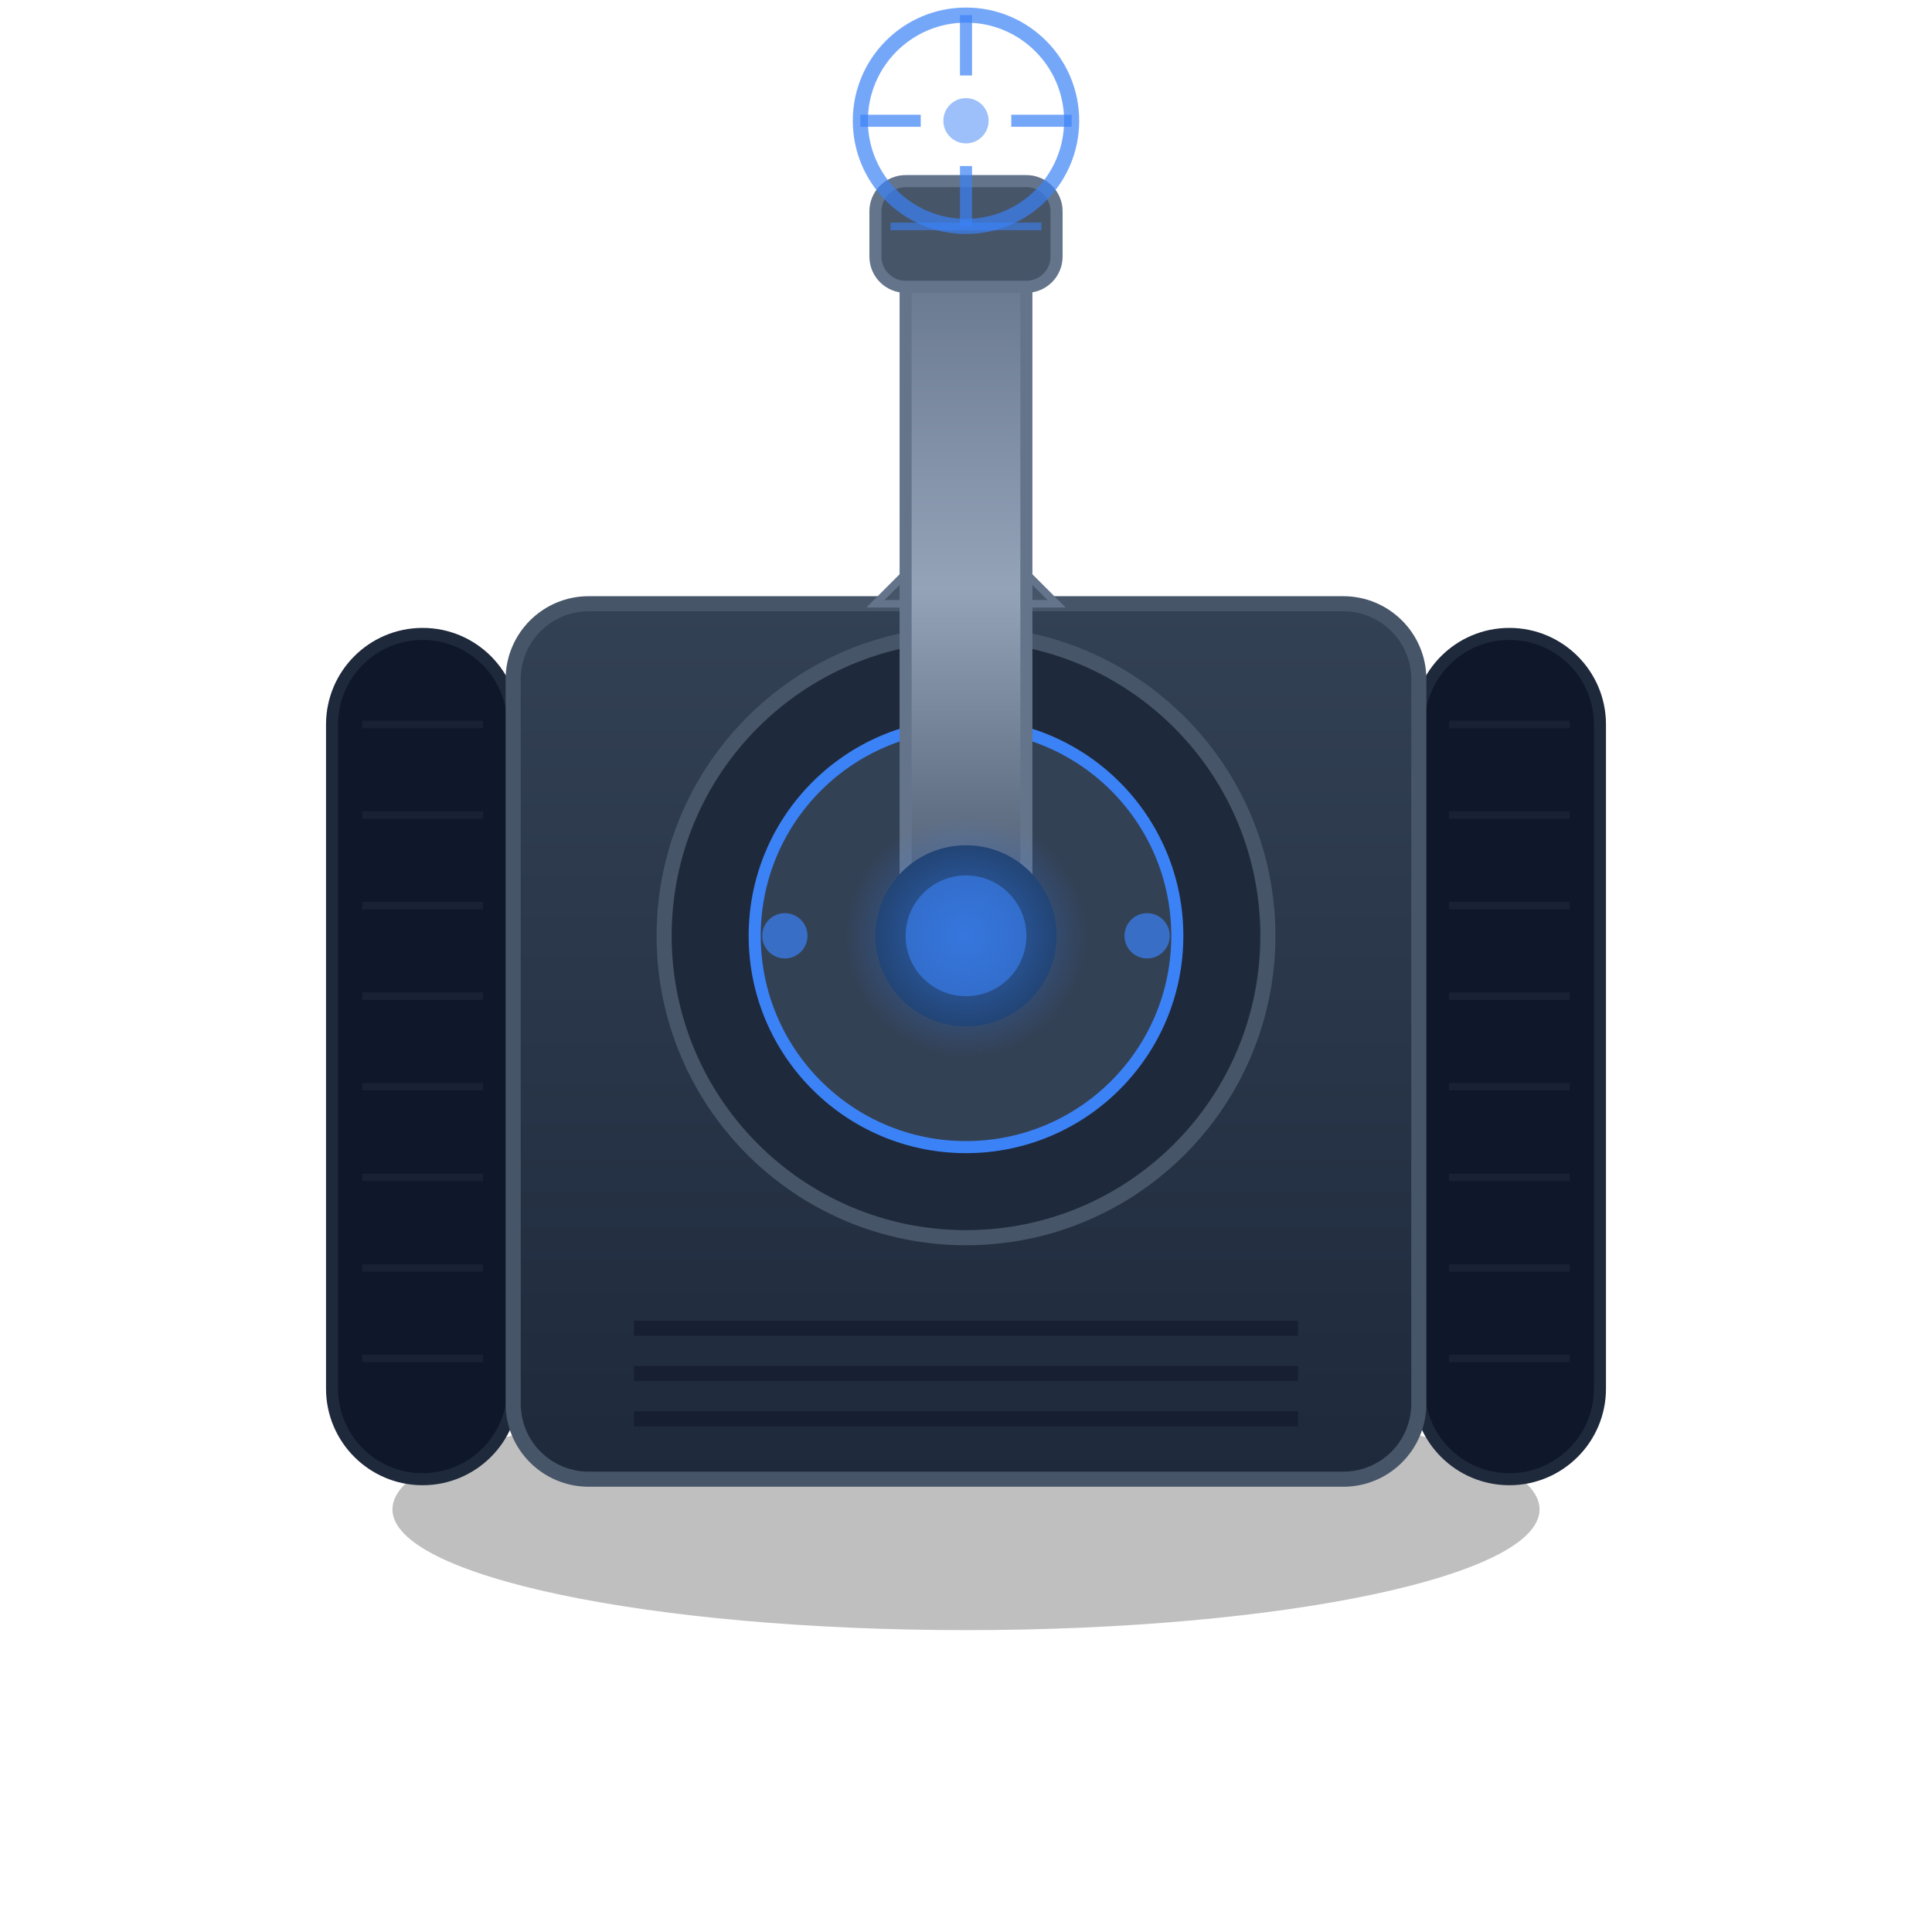
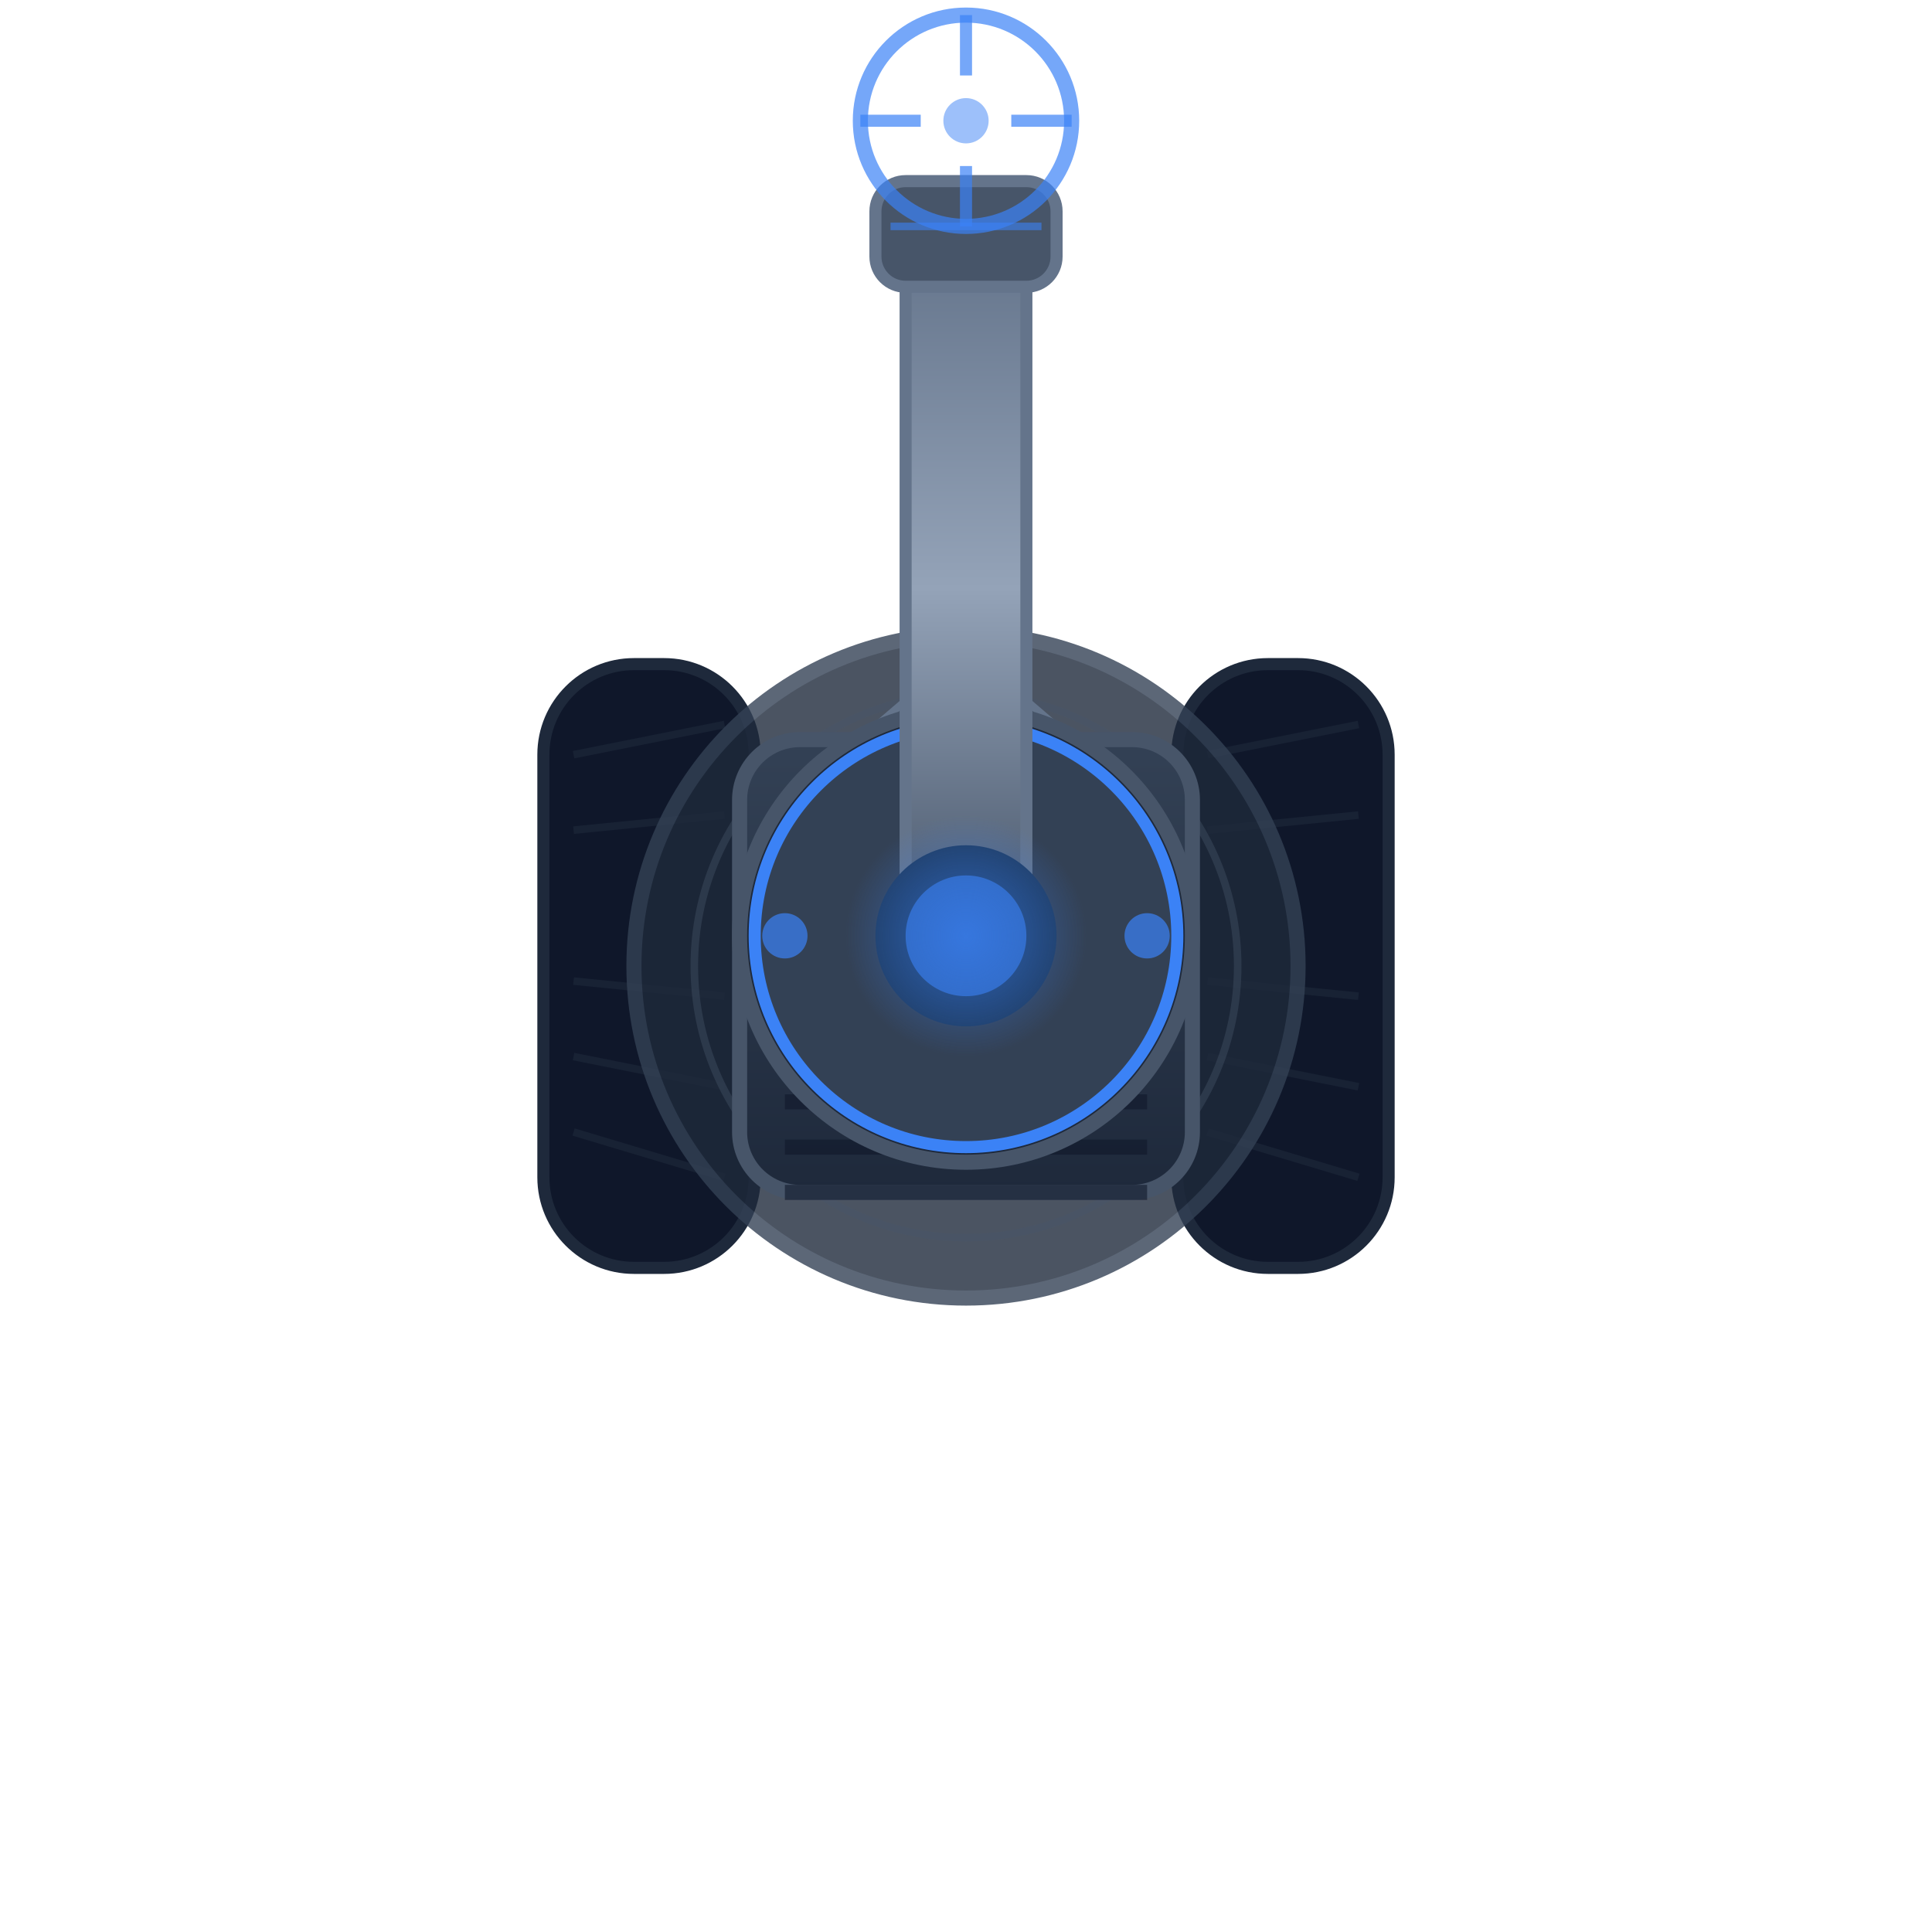
<svg xmlns="http://www.w3.org/2000/svg" viewBox="0 0 128 128">
  <defs>
    <linearGradient id="sen-hull" x1="0" y1="0" x2="0" y2="1">
      <stop offset="0%" stop-color="#334155" />
      <stop offset="100%" stop-color="#1e293b" />
    </linearGradient>
    <linearGradient id="sen-barrel" x1="0" y1="1" x2="0" y2="0">
      <stop offset="0%" stop-color="#475569" />
      <stop offset="50%" stop-color="#94a3b8" />
      <stop offset="100%" stop-color="#64748b" />
    </linearGradient>
    <radialGradient id="sen-glow" cx="50%" cy="50%" r="50%">
      <stop offset="0%" stop-color="#3b82f6" stop-opacity="0.6" />
      <stop offset="100%" stop-color="#3b82f6" stop-opacity="0" />
    </radialGradient>
  </defs>
-   <ellipse cx="64" cy="100" rx="38" ry="8" fill="#000" opacity="0.25" />
-   <rect x="22" y="42" width="12" height="56" rx="6" fill="#0f172a" stroke="#1e293b" stroke-width="0.8" />
-   <line x1="24" y1="48" x2="32" y2="48" stroke="#1e293b" stroke-width="0.5" opacity="0.6" />
-   <line x1="24" y1="54" x2="32" y2="54" stroke="#1e293b" stroke-width="0.5" opacity="0.6" />
-   <line x1="24" y1="60" x2="32" y2="60" stroke="#1e293b" stroke-width="0.5" opacity="0.6" />
-   <line x1="24" y1="66" x2="32" y2="66" stroke="#1e293b" stroke-width="0.5" opacity="0.6" />
-   <line x1="24" y1="72" x2="32" y2="72" stroke="#1e293b" stroke-width="0.5" opacity="0.6" />
-   <line x1="24" y1="78" x2="32" y2="78" stroke="#1e293b" stroke-width="0.5" opacity="0.6" />
-   <line x1="24" y1="84" x2="32" y2="84" stroke="#1e293b" stroke-width="0.5" opacity="0.6" />
-   <line x1="24" y1="90" x2="32" y2="90" stroke="#1e293b" stroke-width="0.5" opacity="0.6" />
-   <rect x="94" y="42" width="12" height="56" rx="6" fill="#0f172a" stroke="#1e293b" stroke-width="0.8" />
-   <line x1="96" y1="48" x2="104" y2="48" stroke="#1e293b" stroke-width="0.5" opacity="0.6" />
-   <line x1="96" y1="54" x2="104" y2="54" stroke="#1e293b" stroke-width="0.5" opacity="0.6" />
-   <line x1="96" y1="60" x2="104" y2="60" stroke="#1e293b" stroke-width="0.5" opacity="0.6" />
-   <line x1="96" y1="66" x2="104" y2="66" stroke="#1e293b" stroke-width="0.5" opacity="0.6" />
-   <line x1="96" y1="72" x2="104" y2="72" stroke="#1e293b" stroke-width="0.5" opacity="0.6" />
-   <line x1="96" y1="78" x2="104" y2="78" stroke="#1e293b" stroke-width="0.5" opacity="0.6" />
-   <line x1="96" y1="84" x2="104" y2="84" stroke="#1e293b" stroke-width="0.5" opacity="0.6" />
-   <line x1="96" y1="90" x2="104" y2="90" stroke="#1e293b" stroke-width="0.5" opacity="0.6" />
-   <rect x="34" y="40" width="60" height="58" rx="5" fill="url(#sen-hull)" stroke="#475569" stroke-width="1" />
-   <polygon points="58,40 64,34 70,40" fill="#475569" stroke="#64748b" stroke-width="0.5" />
-   <line x1="42" y1="88" x2="86" y2="88" stroke="#0f172a" stroke-width="1" opacity="0.6" />
-   <line x1="42" y1="91" x2="86" y2="91" stroke="#0f172a" stroke-width="1" opacity="0.6" />
-   <line x1="42" y1="94" x2="86" y2="94" stroke="#0f172a" stroke-width="1" opacity="0.6" />
-   <circle cx="64" cy="62" r="20" fill="#1e293b" stroke="#475569" stroke-width="1" />
+   <rect x="36" y="44" width="14" height="40" rx="6" fill="#0f172a" stroke="#1e293b" stroke-width="0.8" />
+   <line x1="38" y1="50" x2="48" y2="48" stroke="#1e293b" stroke-width="0.5" opacity="0.6" />
+   <line x1="38" y1="55" x2="48" y2="54" stroke="#1e293b" stroke-width="0.5" opacity="0.6" />
+   <line x1="38" y1="65" x2="48" y2="66" stroke="#1e293b" stroke-width="0.5" opacity="0.6" />
+   <line x1="38" y1="70" x2="48" y2="72" stroke="#1e293b" stroke-width="0.5" opacity="0.6" />
+   <line x1="38" y1="75" x2="48" y2="78" stroke="#1e293b" stroke-width="0.5" opacity="0.6" />
+   <rect x="78" y="44" width="14" height="40" rx="6" fill="#0f172a" stroke="#1e293b" stroke-width="0.8" />
+   <line x1="80" y1="50" x2="90" y2="48" stroke="#1e293b" stroke-width="0.5" opacity="0.6" />
+   <line x1="80" y1="55" x2="90" y2="54" stroke="#1e293b" stroke-width="0.5" opacity="0.6" />
+   <line x1="80" y1="65" x2="90" y2="66" stroke="#1e293b" stroke-width="0.5" opacity="0.6" />
+   <line x1="80" y1="70" x2="90" y2="72" stroke="#1e293b" stroke-width="0.5" opacity="0.6" />
+   <line x1="80" y1="75" x2="90" y2="78" stroke="#1e293b" stroke-width="0.5" opacity="0.6" />
+   <circle cx="64" cy="64" r="22" fill="#1e293b" stroke="#334155" stroke-width="1" opacity="0.8" />
+   <circle cx="64" cy="64" r="18" fill="none" stroke="#475569" stroke-width="0.5" opacity="0.4" />
+   <rect x="49" y="49" width="30" height="30" rx="4" fill="url(#sen-hull)" stroke="#475569" stroke-width="1" />
+   <polygon points="57,49 64,43 71,49" fill="#475569" stroke="#64748b" stroke-width="0.5" />
+   <line x1="52" y1="73" x2="76" y2="73" stroke="#0f172a" stroke-width="1" opacity="0.6" />
+   <line x1="52" y1="76" x2="76" y2="76" stroke="#0f172a" stroke-width="1" opacity="0.6" />
+   <line x1="52" y1="79" x2="76" y2="79" stroke="#0f172a" stroke-width="1" opacity="0.6" />
+   <circle cx="64" cy="62" r="15" fill="#1e293b" stroke="#475569" stroke-width="1" />
  <circle cx="64" cy="62" r="14" fill="#334155" stroke="#3b82f6" stroke-width="0.8" />
  <rect x="60" y="16" width="8" height="46" rx="2" fill="url(#sen-barrel)" stroke="#64748b" stroke-width="0.8" />
  <rect x="58" y="12" width="12" height="7" rx="2" fill="#475569" stroke="#64748b" stroke-width="0.8" />
  <line x1="59" y1="15" x2="69" y2="15" stroke="#3b82f6" stroke-width="0.5" opacity="0.6" />
  <circle cx="64" cy="8" r="7" fill="none" stroke="#3b82f6" stroke-width="1" opacity="0.7" />
  <line x1="64" y1="1" x2="64" y2="5" stroke="#3b82f6" stroke-width="0.8" opacity="0.7" />
  <line x1="64" y1="11" x2="64" y2="15" stroke="#3b82f6" stroke-width="0.8" opacity="0.7" />
  <line x1="57" y1="8" x2="61" y2="8" stroke="#3b82f6" stroke-width="0.8" opacity="0.7" />
  <line x1="67" y1="8" x2="71" y2="8" stroke="#3b82f6" stroke-width="0.8" opacity="0.7" />
  <circle cx="64" cy="8" r="1.5" fill="#3b82f6" opacity="0.5" />
  <circle cx="64" cy="62" r="6" fill="#1e3a5f" />
  <circle cx="64" cy="62" r="4" fill="#3b82f6" opacity="0.6" />
  <circle cx="64" cy="62" r="8" fill="url(#sen-glow)" />
  <circle cx="52" cy="62" r="1.5" fill="#3b82f6" opacity="0.7" />
  <circle cx="76" cy="62" r="1.5" fill="#3b82f6" opacity="0.7" />
</svg>
